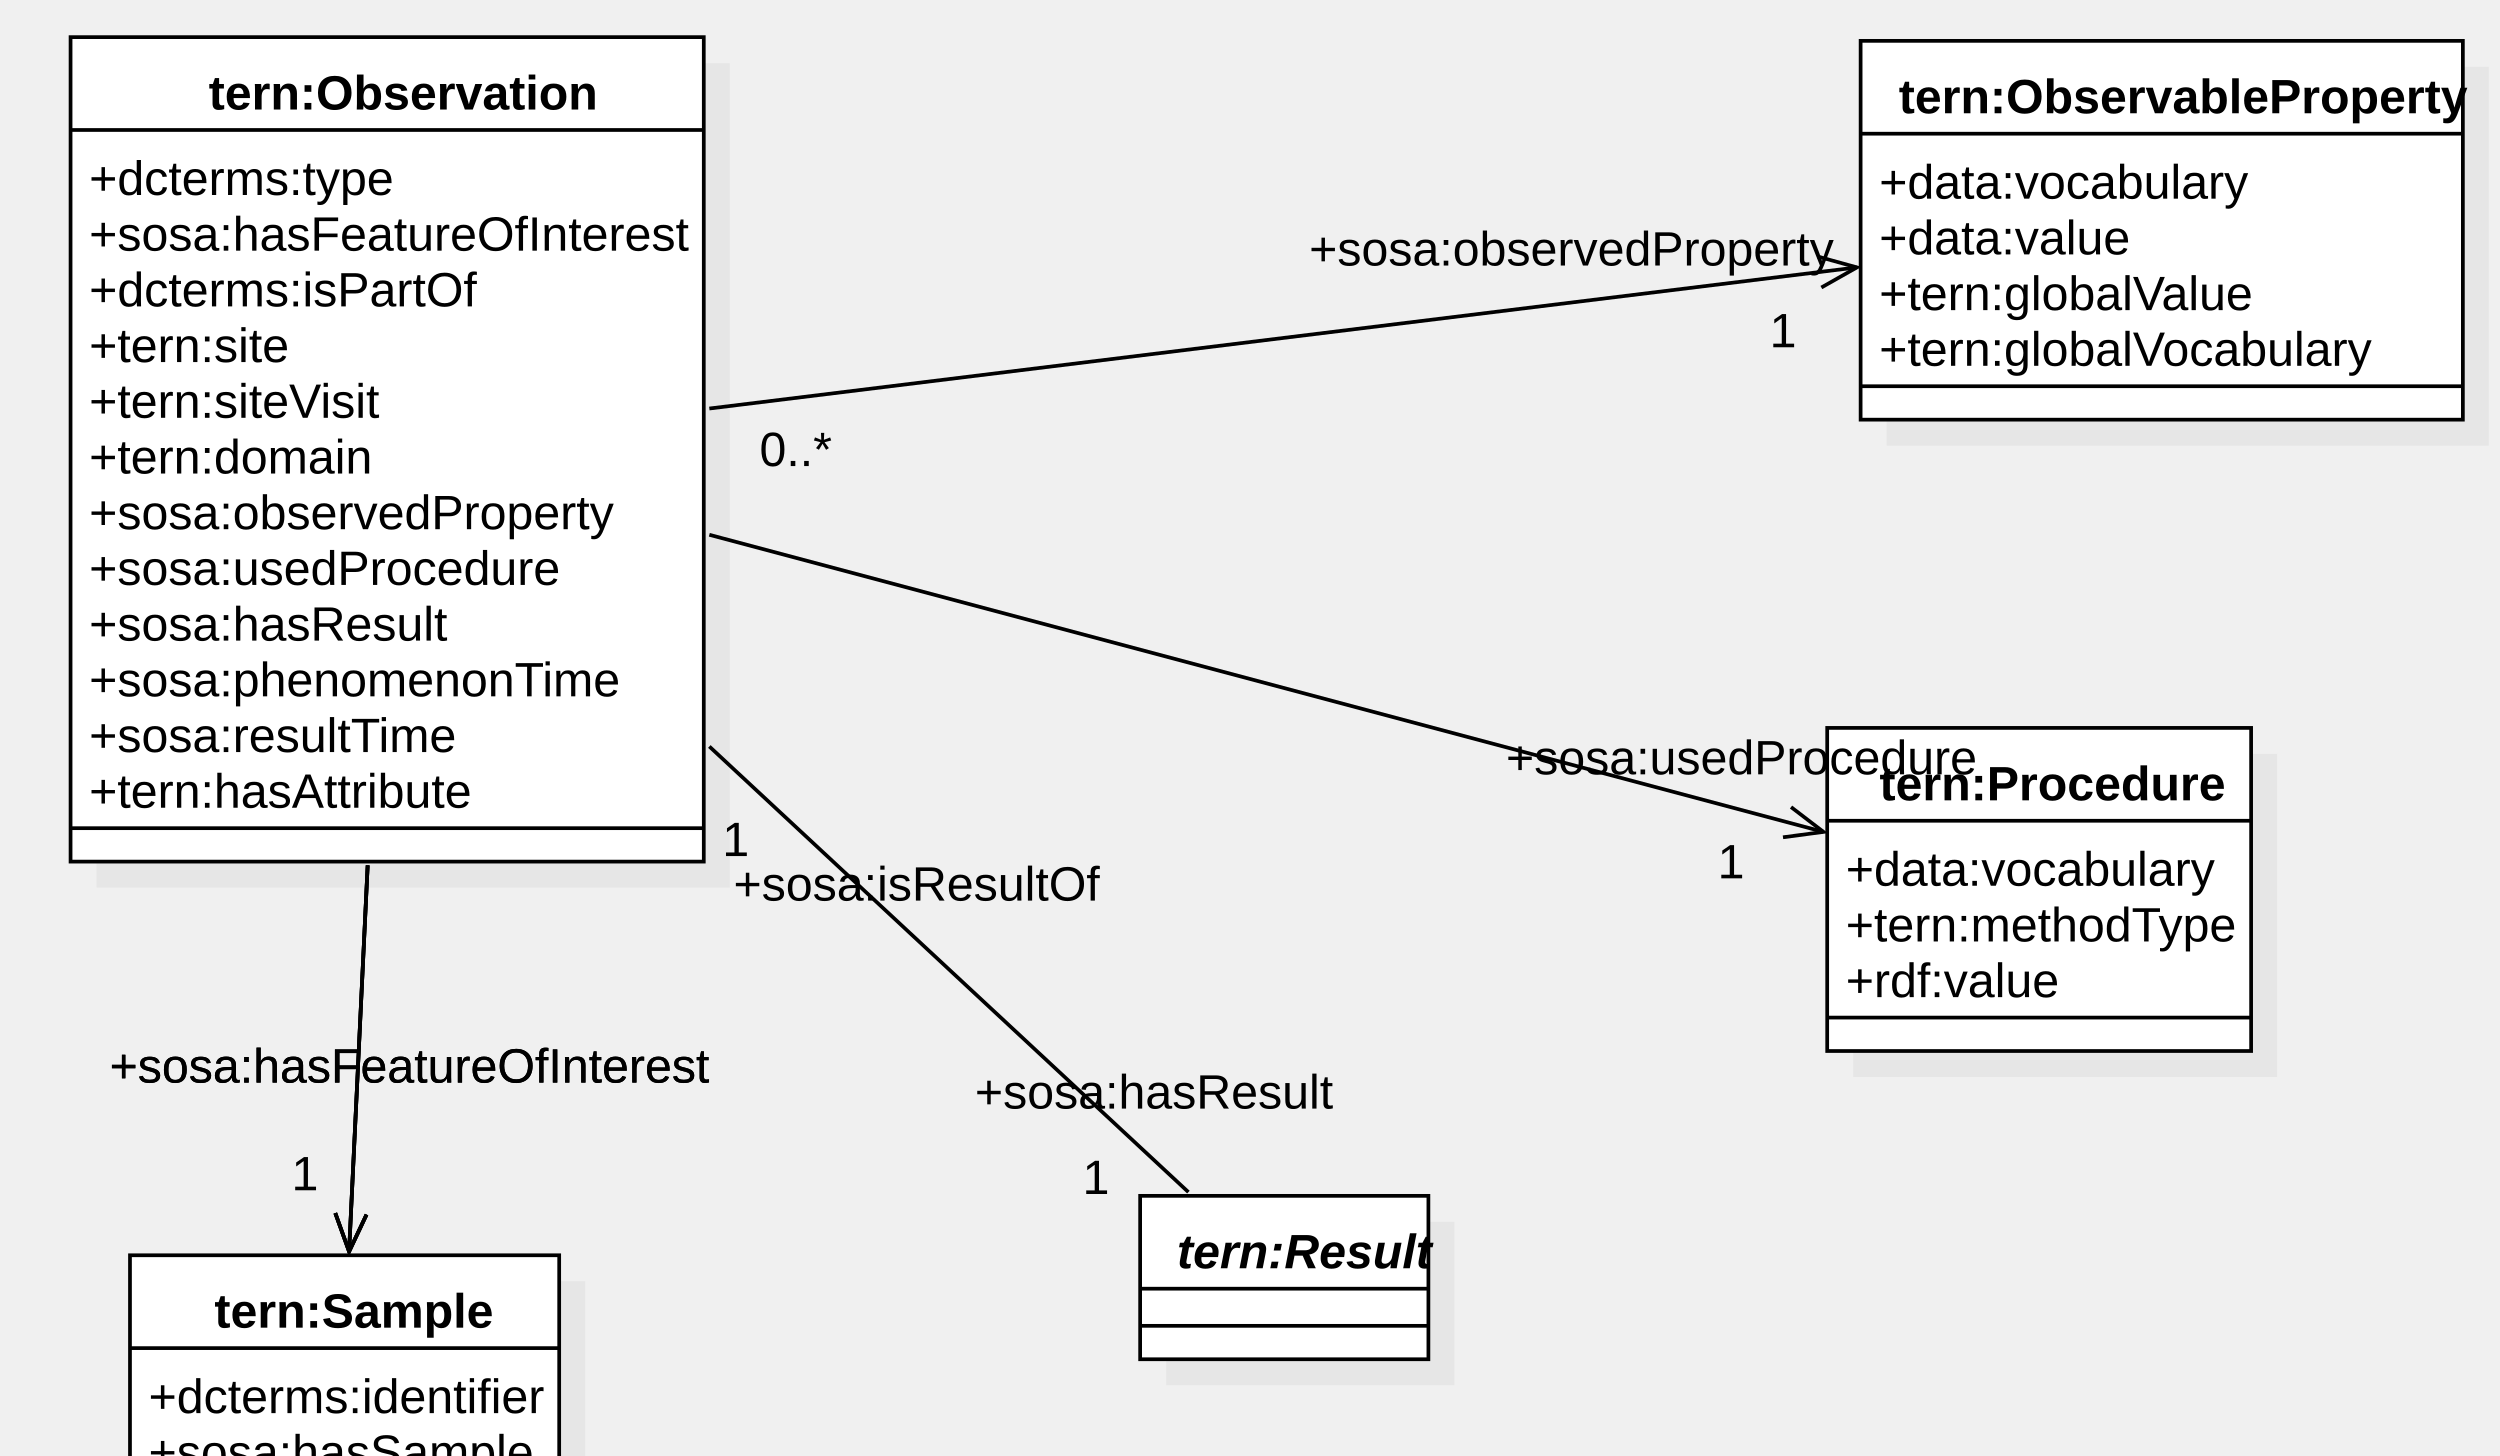
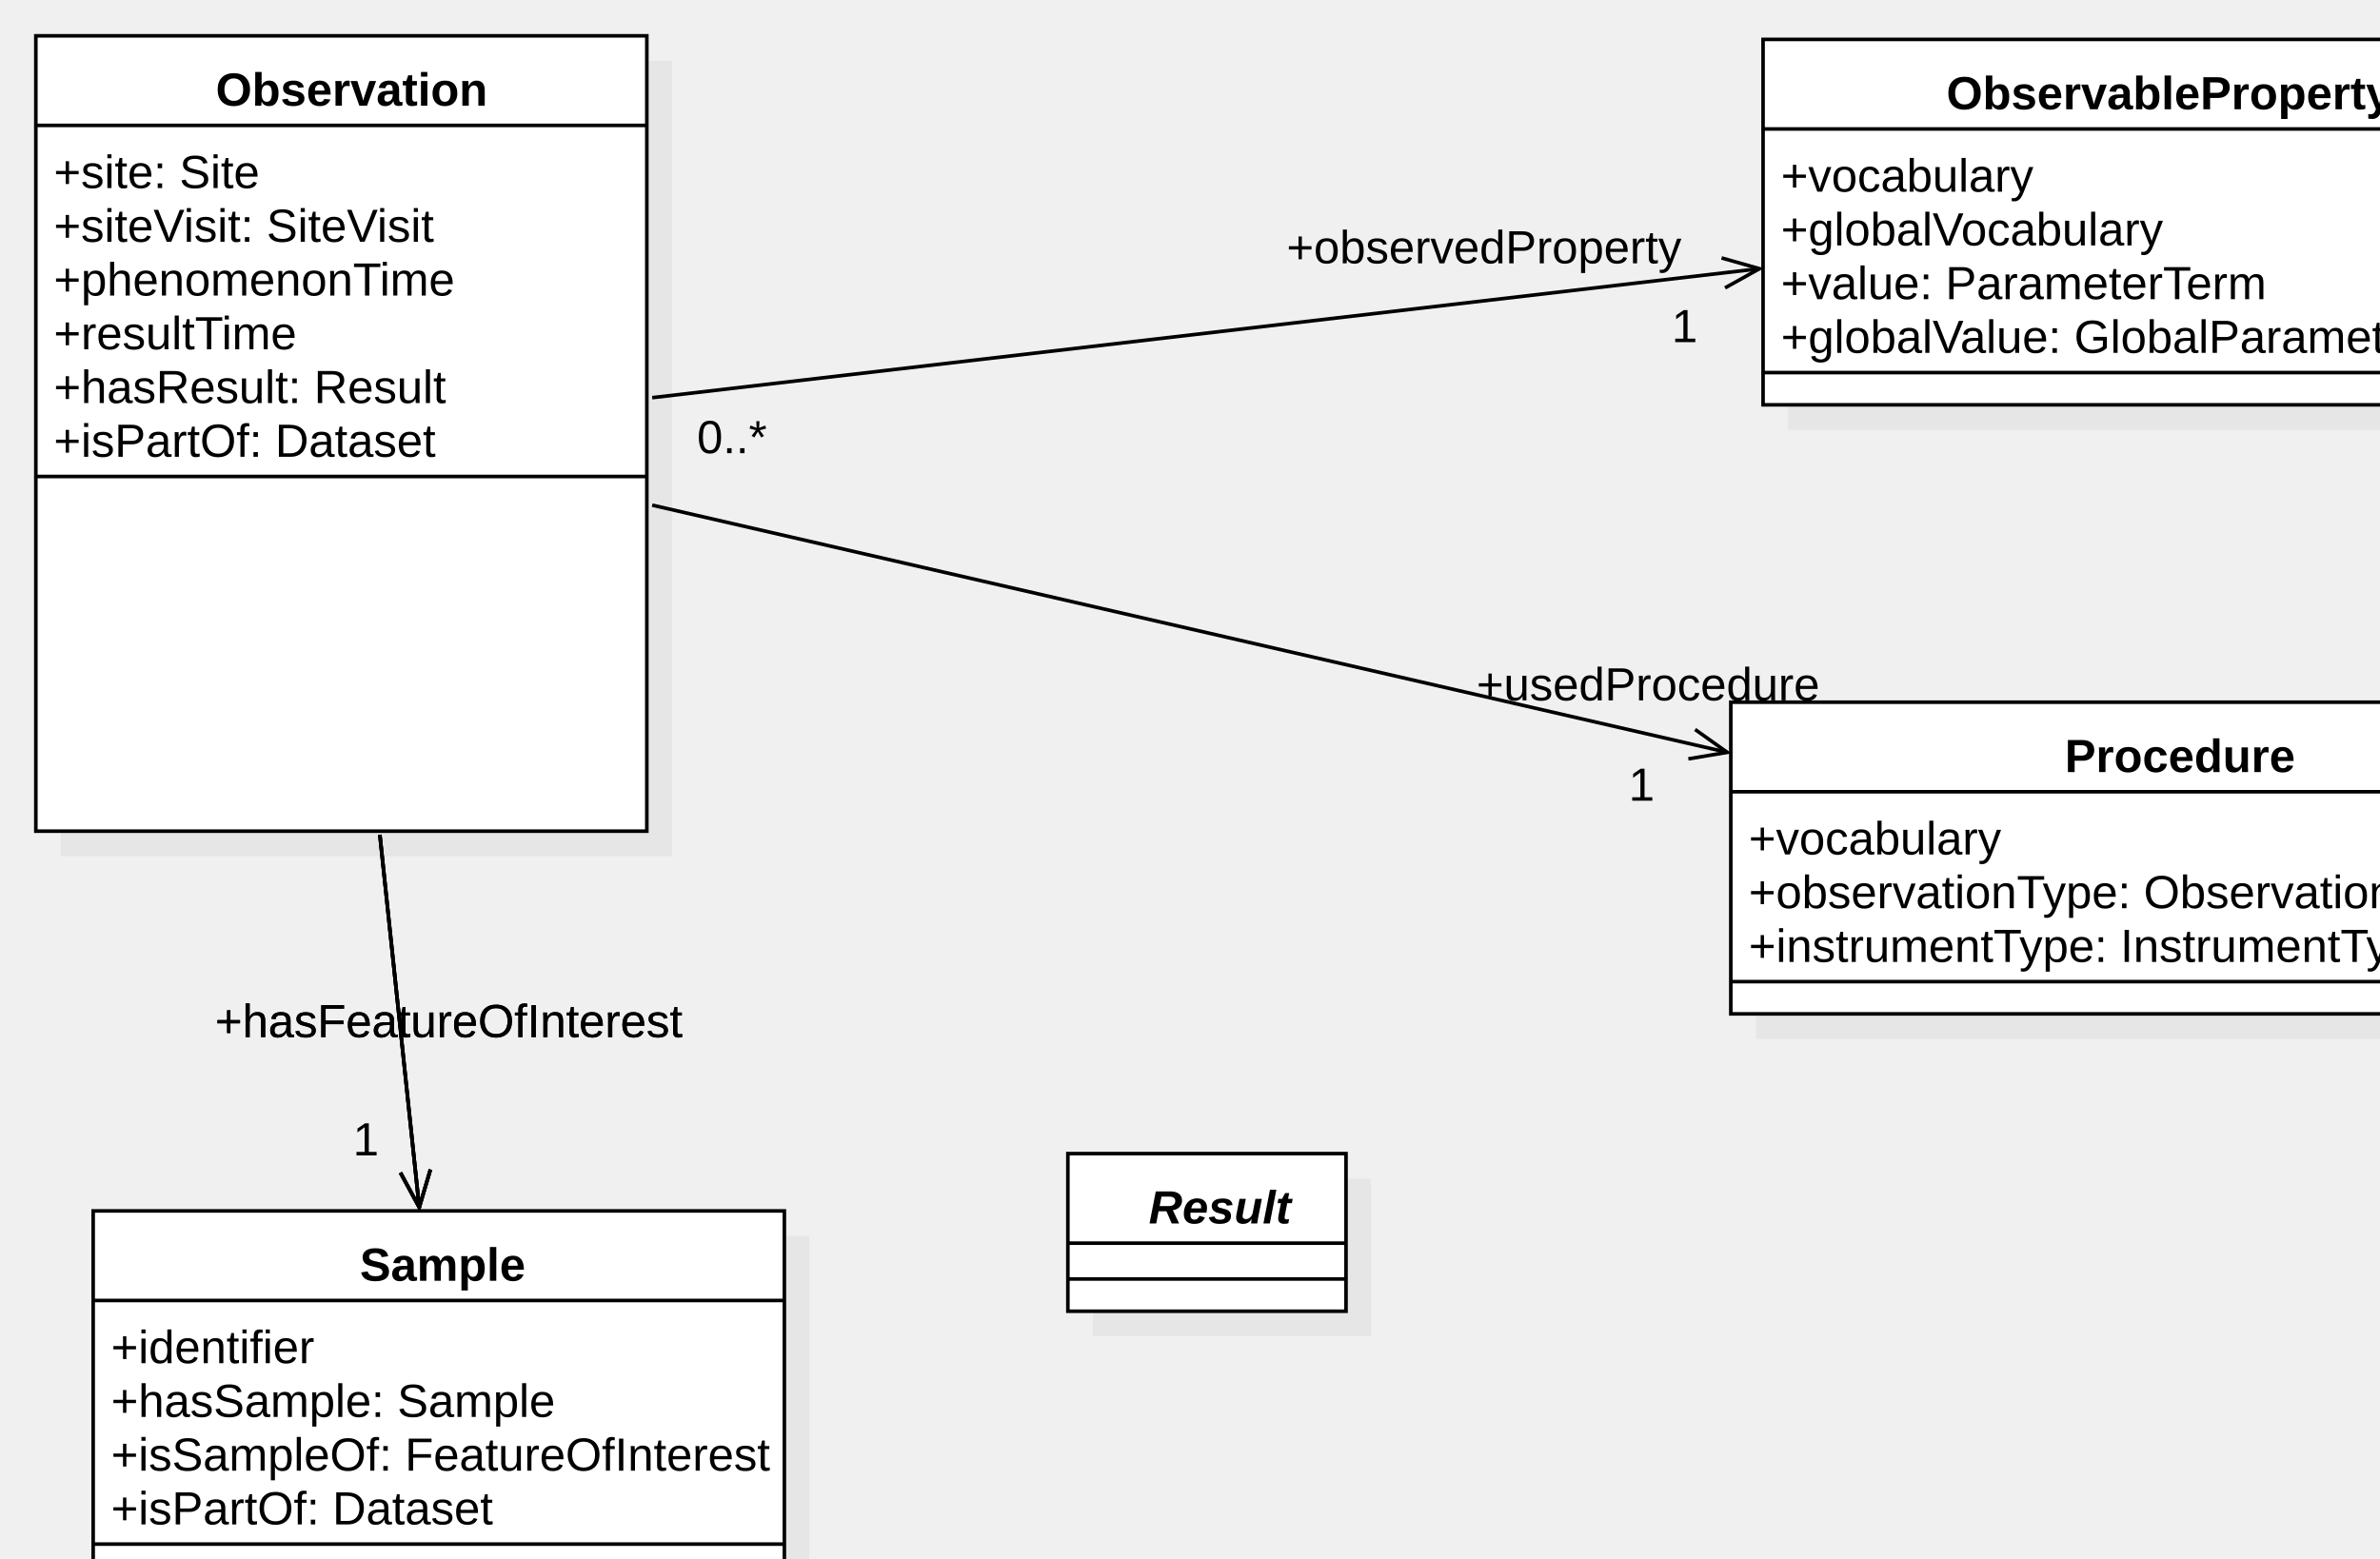
- <svg xmlns="http://www.w3.org/2000/svg" height="392" version="1.1" width="673.163">
+ <svg xmlns="http://www.w3.org/2000/svg" height="435" version="1.1" width="664.163">
  <defs />
  <g>
-     <g transform="translate(-437,-222) scale(1,1)">
+     <g transform="translate(-446,-222) scale(1,1)">
      <rect fill="#C0C0C0" height="222" opacity="0.2" stroke="none" width="170.503" x="463" y="239" />
    </g>
-     <g transform="translate(-437,-222) scale(1,1)">
+     <g transform="translate(-446,-222) scale(1,1)">
      <rect fill="#ffffff" height="222" stroke="none" width="170.503" x="456" y="232" />
    </g>
-     <g transform="translate(-437,-222) scale(1,1)">
+     <g transform="translate(-446,-222) scale(1,1)">
      <path d="M 456 232 L 626.503 232 L 626.503 454 L 456 454 L 456 232 Z Z" fill="none" stroke="#000000" stroke-miterlimit="10" />
    </g>
-     <g transform="translate(-437,-222) scale(1,1)">
+     <g transform="translate(-446,-222) scale(1,1)">
      <path d="M 456 257 L 626.503 257" fill="none" stroke="#000000" stroke-miterlimit="10" />
    </g>
-     <g transform="translate(-437,-222) scale(1,1)">
-       <path d="M 456 445 L 626.503 445" fill="none" stroke="#000000" stroke-miterlimit="10" />
-     </g>
-     <g transform="translate(-437,-222) scale(1,1)">
-       <g>
-         <path fill="none" stroke="none" />
-         <text fill="#000000" font-family="Arial" font-size="13px" font-style="normal" font-weight="bold" stroke="none" text-decoration="none" x="493.2" y="251.5">tern:Observation</text>
-       </g>
-     </g>
-     <g transform="translate(-437,-222) scale(1,1)">
-       <g>
-         <path fill="none" stroke="none" />
-         <text fill="#000000" font-family="Arial" font-size="13px" font-style="normal" font-weight="normal" stroke="none" text-decoration="none" x="461" y="274.5">+dcterms:type</text>
-       </g>
-     </g>
-     <g transform="translate(-437,-222) scale(1,1)">
-       <g>
-         <path fill="none" stroke="none" />
-         <text fill="#000000" font-family="Arial" font-size="13px" font-style="normal" font-weight="normal" stroke="none" text-decoration="none" x="461" y="289.5">+sosa:hasFeatureOfInterest</text>
-       </g>
-     </g>
-     <g transform="translate(-437,-222) scale(1,1)">
-       <g>
-         <path fill="none" stroke="none" />
-         <text fill="#000000" font-family="Arial" font-size="13px" font-style="normal" font-weight="normal" stroke="none" text-decoration="none" x="461" y="304.5">+dcterms:isPartOf</text>
-       </g>
-     </g>
-     <g transform="translate(-437,-222) scale(1,1)">
-       <g>
-         <path fill="none" stroke="none" />
-         <text fill="#000000" font-family="Arial" font-size="13px" font-style="normal" font-weight="normal" stroke="none" text-decoration="none" x="461" y="319.5">+tern:site</text>
-       </g>
-     </g>
-     <g transform="translate(-437,-222) scale(1,1)">
-       <g>
-         <path fill="none" stroke="none" />
-         <text fill="#000000" font-family="Arial" font-size="13px" font-style="normal" font-weight="normal" stroke="none" text-decoration="none" x="461" y="334.5">+tern:siteVisit</text>
-       </g>
-     </g>
-     <g transform="translate(-437,-222) scale(1,1)">
-       <g>
-         <path fill="none" stroke="none" />
-         <text fill="#000000" font-family="Arial" font-size="13px" font-style="normal" font-weight="normal" stroke="none" text-decoration="none" x="461" y="349.5">+tern:domain</text>
-       </g>
-     </g>
-     <g transform="translate(-437,-222) scale(1,1)">
-       <g>
-         <path fill="none" stroke="none" />
-         <text fill="#000000" font-family="Arial" font-size="13px" font-style="normal" font-weight="normal" stroke="none" text-decoration="none" x="461" y="364.5">+sosa:observedProperty</text>
-       </g>
-     </g>
-     <g transform="translate(-437,-222) scale(1,1)">
-       <g>
-         <path fill="none" stroke="none" />
-         <text fill="#000000" font-family="Arial" font-size="13px" font-style="normal" font-weight="normal" stroke="none" text-decoration="none" x="461" y="379.5">+sosa:usedProcedure</text>
-       </g>
-     </g>
-     <g transform="translate(-437,-222) scale(1,1)">
-       <g>
-         <path fill="none" stroke="none" />
-         <text fill="#000000" font-family="Arial" font-size="13px" font-style="normal" font-weight="normal" stroke="none" text-decoration="none" x="461" y="394.5">+sosa:hasResult</text>
-       </g>
-     </g>
-     <g transform="translate(-437,-222) scale(1,1)">
-       <g>
-         <path fill="none" stroke="none" />
-         <text fill="#000000" font-family="Arial" font-size="13px" font-style="normal" font-weight="normal" stroke="none" text-decoration="none" x="461" y="409.5">+sosa:phenomenonTime</text>
-       </g>
-     </g>
-     <g transform="translate(-437,-222) scale(1,1)">
-       <g>
-         <path fill="none" stroke="none" />
-         <text fill="#000000" font-family="Arial" font-size="13px" font-style="normal" font-weight="normal" stroke="none" text-decoration="none" x="461" y="424.5">+sosa:resultTime</text>
-       </g>
-     </g>
-     <g transform="translate(-437,-222) scale(1,1)">
-       <g>
-         <path fill="none" stroke="none" />
-         <text fill="#000000" font-family="Arial" font-size="13px" font-style="normal" font-weight="normal" stroke="none" text-decoration="none" x="461" y="439.5">+tern:hasAttribute</text>
-       </g>
-     </g>
-     <g transform="translate(-437,-222) scale(1,1)">
-       <rect fill="#C0C0C0" height="102" opacity="0.2" stroke="none" width="162.163" x="945" y="240" />
-     </g>
-     <g transform="translate(-437,-222) scale(1,1)">
-       <rect fill="#ffffff" height="102" stroke="none" width="162.163" x="938" y="233" />
-     </g>
-     <g transform="translate(-437,-222) scale(1,1)">
-       <path d="M 938 233 L 1100.163 233 L 1100.163 335 L 938 335 L 938 233 Z Z" fill="none" stroke="#000000" stroke-miterlimit="10" />
-     </g>
-     <g transform="translate(-437,-222) scale(1,1)">
-       <path d="M 938 258 L 1100.163 258" fill="none" stroke="#000000" stroke-miterlimit="10" />
-     </g>
-     <g transform="translate(-437,-222) scale(1,1)">
-       <path d="M 938 326 L 1100.163 326" fill="none" stroke="#000000" stroke-miterlimit="10" />
-     </g>
-     <g transform="translate(-437,-222) scale(1,1)">
-       <g>
-         <path fill="none" stroke="none" />
-         <text fill="#000000" font-family="Arial" font-size="13px" font-style="normal" font-weight="bold" stroke="none" text-decoration="none" x="948.27" y="252.5">tern:ObservableProperty</text>
-       </g>
-     </g>
-     <g transform="translate(-437,-222) scale(1,1)">
-       <g>
-         <path fill="none" stroke="none" />
-         <text fill="#000000" font-family="Arial" font-size="13px" font-style="normal" font-weight="normal" stroke="none" text-decoration="none" x="943" y="275.5">+data:vocabulary</text>
-       </g>
-     </g>
-     <g transform="translate(-437,-222) scale(1,1)">
-       <g>
-         <path fill="none" stroke="none" />
-         <text fill="#000000" font-family="Arial" font-size="13px" font-style="normal" font-weight="normal" stroke="none" text-decoration="none" x="943" y="290.5">+data:value</text>
-       </g>
-     </g>
-     <g transform="translate(-437,-222) scale(1,1)">
-       <g>
-         <path fill="none" stroke="none" />
-         <text fill="#000000" font-family="Arial" font-size="13px" font-style="normal" font-weight="normal" stroke="none" text-decoration="none" x="943" y="305.5">+tern:globalValue</text>
-       </g>
-     </g>
-     <g transform="translate(-437,-222) scale(1,1)">
-       <g>
-         <path fill="none" stroke="none" />
-         <text fill="#000000" font-family="Arial" font-size="13px" font-style="normal" font-weight="normal" stroke="none" text-decoration="none" x="943" y="320.5">+tern:globalVocabulary</text>
-       </g>
-     </g>
-     <g transform="translate(-437,-222) scale(1,1)">
-       <path d="M 628 332 L 937 294" fill="none" stroke="#000000" stroke-miterlimit="10" />
-     </g>
-     <g transform="translate(-437,-222) scale(1,1)">
-       <path d="M 927.427 299.418 L 937 294 L 926.4 291.062" fill="none" stroke="#000000" stroke-miterlimit="10" />
-     </g>
-     <g transform="translate(-437,-222) scale(1,1)">
-       <g>
-         <path fill="none" stroke="none" />
-         <text fill="#000000" font-family="Arial" font-size="13px" font-style="normal" font-weight="normal" stroke="none" text-decoration="none" x="641.5" y="347.5">0..*</text>
-       </g>
-     </g>
-     <g transform="translate(-437,-222) scale(1,1)">
-       <g>
-         <path fill="none" stroke="none" />
-         <text fill="#000000" font-family="Arial" font-size="13px" font-style="normal" font-weight="normal" stroke="none" text-decoration="none" x="789.5" y="293.5">+sosa:observedProperty</text>
-       </g>
-     </g>
-     <g transform="translate(-437,-222) scale(1,1)">
-       <g>
-         <path fill="none" stroke="none" />
-         <text fill="#000000" font-family="Arial" font-size="13px" font-style="normal" font-weight="normal" stroke="none" text-decoration="none" x="913.5" y="315.5">1</text>
-       </g>
-     </g>
-     <g transform="translate(-437,-222) scale(1,1)">
-       <rect fill="#C0C0C0" height="87" opacity="0.2" stroke="none" width="114.149" x="936" y="425" />
-     </g>
-     <g transform="translate(-437,-222) scale(1,1)">
-       <rect fill="#ffffff" height="87" stroke="none" width="114.149" x="929" y="418" />
-     </g>
-     <g transform="translate(-437,-222) scale(1,1)">
-       <path d="M 929 418 L 1043.149 418 L 1043.149 505 L 929 505 L 929 418 Z Z" fill="none" stroke="#000000" stroke-miterlimit="10" />
-     </g>
-     <g transform="translate(-437,-222) scale(1,1)">
-       <path d="M 929 443 L 1043.149 443" fill="none" stroke="#000000" stroke-miterlimit="10" />
-     </g>
-     <g transform="translate(-437,-222) scale(1,1)">
-       <path d="M 929 496 L 1043.149 496" fill="none" stroke="#000000" stroke-miterlimit="10" />
-     </g>
-     <g transform="translate(-437,-222) scale(1,1)">
-       <g>
-         <path fill="none" stroke="none" />
-         <text fill="#000000" font-family="Arial" font-size="13px" font-style="normal" font-weight="bold" stroke="none" text-decoration="none" x="943.079" y="437.5">tern:Procedure</text>
-       </g>
-     </g>
-     <g transform="translate(-437,-222) scale(1,1)">
-       <g>
-         <path fill="none" stroke="none" />
-         <text fill="#000000" font-family="Arial" font-size="13px" font-style="normal" font-weight="normal" stroke="none" text-decoration="none" x="934" y="460.5">+data:vocabulary</text>
-       </g>
-     </g>
-     <g transform="translate(-437,-222) scale(1,1)">
-       <g>
-         <path fill="none" stroke="none" />
-         <text fill="#000000" font-family="Arial" font-size="13px" font-style="normal" font-weight="normal" stroke="none" text-decoration="none" x="934" y="475.5">+tern:methodType</text>
-       </g>
-     </g>
-     <g transform="translate(-437,-222) scale(1,1)">
-       <g>
-         <path fill="none" stroke="none" />
-         <text fill="#000000" font-family="Arial" font-size="13px" font-style="normal" font-weight="normal" stroke="none" text-decoration="none" x="934" y="490.5">+rdf:value</text>
-       </g>
-     </g>
-     <g transform="translate(-437,-222) scale(1,1)">
-       <path d="M 628 366 L 928 446" fill="none" stroke="#000000" stroke-miterlimit="10" />
-     </g>
-     <g transform="translate(-437,-222) scale(1,1)">
-       <path d="M 917.096 447.449 L 928 446 L 919.265 439.314" fill="none" stroke="#000000" stroke-miterlimit="10" />
-     </g>
-     <g transform="translate(-437,-222) scale(1,1)">
-       <g>
-         <path fill="none" stroke="none" />
-         <text fill="#000000" font-family="Arial" font-size="13px" font-style="normal" font-weight="normal" stroke="none" text-decoration="none" x="842.5" y="430.5">+sosa:usedProcedure</text>
-       </g>
-     </g>
-     <g transform="translate(-437,-222) scale(1,1)">
-       <g>
-         <path fill="none" stroke="none" />
-         <text fill="#000000" font-family="Arial" font-size="13px" font-style="normal" font-weight="normal" stroke="none" text-decoration="none" x="899.5" y="458.5">1</text>
-       </g>
-     </g>
-     <g transform="translate(-437,-222) scale(1,1)">
+     <g transform="translate(-446,-222) scale(1,1)">
+       <path d="M 456 355 L 626.503 355" fill="none" stroke="#000000" stroke-miterlimit="10" />
+     </g>
+     <g transform="translate(-446,-222) scale(1,1)">
+       <g>
+         <path fill="none" stroke="none" />
+         <text fill="#000000" font-family="Arial" font-size="13px" font-style="normal" font-weight="bold" stroke="none" text-decoration="none" x="506.206" y="251.5">Observation</text>
+       </g>
+     </g>
+     <g transform="translate(-446,-222) scale(1,1)">
+       <g>
+         <path fill="none" stroke="none" />
+         <text fill="#000000" font-family="Arial" font-size="13px" font-style="normal" font-weight="normal" stroke="none" text-decoration="none" x="461" y="274.5">+site: Site</text>
+       </g>
+     </g>
+     <g transform="translate(-446,-222) scale(1,1)">
+       <g>
+         <path fill="none" stroke="none" />
+         <text fill="#000000" font-family="Arial" font-size="13px" font-style="normal" font-weight="normal" stroke="none" text-decoration="none" x="461" y="289.5">+siteVisit: SiteVisit</text>
+       </g>
+     </g>
+     <g transform="translate(-446,-222) scale(1,1)">
+       <g>
+         <path fill="none" stroke="none" />
+         <text fill="#000000" font-family="Arial" font-size="13px" font-style="normal" font-weight="normal" stroke="none" text-decoration="none" x="461" y="304.5">+phenomenonTime</text>
+       </g>
+     </g>
+     <g transform="translate(-446,-222) scale(1,1)">
+       <g>
+         <path fill="none" stroke="none" />
+         <text fill="#000000" font-family="Arial" font-size="13px" font-style="normal" font-weight="normal" stroke="none" text-decoration="none" x="461" y="319.5">+resultTime</text>
+       </g>
+     </g>
+     <g transform="translate(-446,-222) scale(1,1)">
+       <g>
+         <path fill="none" stroke="none" />
+         <text fill="#000000" font-family="Arial" font-size="13px" font-style="normal" font-weight="normal" stroke="none" text-decoration="none" x="461" y="334.5">+hasResult: Result</text>
+       </g>
+     </g>
+     <g transform="translate(-446,-222) scale(1,1)">
+       <g>
+         <path fill="none" stroke="none" />
+         <text fill="#000000" font-family="Arial" font-size="13px" font-style="normal" font-weight="normal" stroke="none" text-decoration="none" x="461" y="349.5">+isPartOf: Dataset</text>
+       </g>
+     </g>
+     <g transform="translate(-446,-222) scale(1,1)">
+       <rect fill="#C0C0C0" height="102" opacity="0.2" stroke="none" width="217.952" x="945" y="240" />
+     </g>
+     <g transform="translate(-446,-222) scale(1,1)">
+       <rect fill="#ffffff" height="102" stroke="none" width="217.952" x="938" y="233" />
+     </g>
+     <g transform="translate(-446,-222) scale(1,1)">
+       <path d="M 938 233 L 1155.952 233 L 1155.952 335 L 938 335 L 938 233 Z Z" fill="none" stroke="#000000" stroke-miterlimit="10" />
+     </g>
+     <g transform="translate(-446,-222) scale(1,1)">
+       <path d="M 938 258 L 1155.952 258" fill="none" stroke="#000000" stroke-miterlimit="10" />
+     </g>
+     <g transform="translate(-446,-222) scale(1,1)">
+       <path d="M 938 326 L 1155.952 326" fill="none" stroke="#000000" stroke-miterlimit="10" />
+     </g>
+     <g transform="translate(-446,-222) scale(1,1)">
+       <g>
+         <path fill="none" stroke="none" />
+         <text fill="#000000" font-family="Arial" font-size="13px" font-style="normal" font-weight="bold" stroke="none" text-decoration="none" x="989.171" y="252.5">ObservableProperty</text>
+       </g>
+     </g>
+     <g transform="translate(-446,-222) scale(1,1)">
+       <g>
+         <path fill="none" stroke="none" />
+         <text fill="#000000" font-family="Arial" font-size="13px" font-style="normal" font-weight="normal" stroke="none" text-decoration="none" x="943" y="275.5">+vocabulary</text>
+       </g>
+     </g>
+     <g transform="translate(-446,-222) scale(1,1)">
+       <g>
+         <path fill="none" stroke="none" />
+         <text fill="#000000" font-family="Arial" font-size="13px" font-style="normal" font-weight="normal" stroke="none" text-decoration="none" x="943" y="290.5">+globalVocabulary</text>
+       </g>
+     </g>
+     <g transform="translate(-446,-222) scale(1,1)">
+       <g>
+         <path fill="none" stroke="none" />
+         <text fill="#000000" font-family="Arial" font-size="13px" font-style="normal" font-weight="normal" stroke="none" text-decoration="none" x="943" y="305.5">+value: ParameterTerm</text>
+       </g>
+     </g>
+     <g transform="translate(-446,-222) scale(1,1)">
+       <g>
+         <path fill="none" stroke="none" />
+         <text fill="#000000" font-family="Arial" font-size="13px" font-style="normal" font-weight="normal" stroke="none" text-decoration="none" x="943" y="320.5">+globalValue: GlobalParameterTerm</text>
+       </g>
+     </g>
+     <g transform="translate(-446,-222) scale(1,1)">
+       <path d="M 628 333 L 937 297" fill="none" stroke="#000000" stroke-miterlimit="10" />
+     </g>
+     <g transform="translate(-446,-222) scale(1,1)">
+       <path d="M 927.393 302.357 L 937 297 L 926.418 293.995" fill="none" stroke="#000000" stroke-miterlimit="10" />
+     </g>
+     <g transform="translate(-446,-222) scale(1,1)">
+       <g>
+         <path fill="none" stroke="none" />
+         <text fill="#000000" font-family="Arial" font-size="13px" font-style="normal" font-weight="normal" stroke="none" text-decoration="none" x="640.5" y="348.5">0..*</text>
+       </g>
+     </g>
+     <g transform="translate(-446,-222) scale(1,1)">
+       <g>
+         <path fill="none" stroke="none" />
+         <text fill="#000000" font-family="Arial" font-size="13px" font-style="normal" font-weight="normal" stroke="none" text-decoration="none" x="805.036" y="295.5">+observedProperty</text>
+       </g>
+     </g>
+     <g transform="translate(-446,-222) scale(1,1)">
+       <g>
+         <path fill="none" stroke="none" />
+         <text fill="#000000" font-family="Arial" font-size="13px" font-style="normal" font-weight="normal" stroke="none" text-decoration="none" x="912.5" y="317.5">1</text>
+       </g>
+     </g>
+     <g transform="translate(-446,-222) scale(1,1)">
+       <rect fill="#C0C0C0" height="87" opacity="0.2" stroke="none" width="246.371" x="936" y="425" />
+     </g>
+     <g transform="translate(-446,-222) scale(1,1)">
+       <rect fill="#ffffff" height="87" stroke="none" width="246.371" x="929" y="418" />
+     </g>
+     <g transform="translate(-446,-222) scale(1,1)">
+       <path d="M 929 418 L 1175.371 418 L 1175.371 505 L 929 505 L 929 418 Z Z" fill="none" stroke="#000000" stroke-miterlimit="10" />
+     </g>
+     <g transform="translate(-446,-222) scale(1,1)">
+       <path d="M 929 443 L 1175.371 443" fill="none" stroke="#000000" stroke-miterlimit="10" />
+     </g>
+     <g transform="translate(-446,-222) scale(1,1)">
+       <path d="M 929 496 L 1175.371 496" fill="none" stroke="#000000" stroke-miterlimit="10" />
+     </g>
+     <g transform="translate(-446,-222) scale(1,1)">
+       <g>
+         <path fill="none" stroke="none" />
+         <text fill="#000000" font-family="Arial" font-size="13px" font-style="normal" font-weight="bold" stroke="none" text-decoration="none" x="1022.196" y="437.5">Procedure</text>
+       </g>
+     </g>
+     <g transform="translate(-446,-222) scale(1,1)">
+       <g>
+         <path fill="none" stroke="none" />
+         <text fill="#000000" font-family="Arial" font-size="13px" font-style="normal" font-weight="normal" stroke="none" text-decoration="none" x="934" y="460.5">+vocabulary</text>
+       </g>
+     </g>
+     <g transform="translate(-446,-222) scale(1,1)">
+       <g>
+         <path fill="none" stroke="none" />
+         <text fill="#000000" font-family="Arial" font-size="13px" font-style="normal" font-weight="normal" stroke="none" text-decoration="none" x="934" y="475.5">+observationType: ObservationTypeTerm</text>
+       </g>
+     </g>
+     <g transform="translate(-446,-222) scale(1,1)">
+       <g>
+         <path fill="none" stroke="none" />
+         <text fill="#000000" font-family="Arial" font-size="13px" font-style="normal" font-weight="normal" stroke="none" text-decoration="none" x="934" y="490.5">+instrumentType: InstrumentTypeTerm</text>
+       </g>
+     </g>
+     <g transform="translate(-446,-222) scale(1,1)">
+       <path d="M 628 363 L 928 432" fill="none" stroke="#000000" stroke-miterlimit="10" />
+     </g>
+     <g transform="translate(-446,-222) scale(1,1)">
+       <path d="M 917.152 433.824 L 928 432 L 919.039 425.62" fill="none" stroke="#000000" stroke-miterlimit="10" />
+     </g>
+     <g transform="translate(-446,-222) scale(1,1)">
+       <g>
+         <path fill="none" stroke="none" />
+         <text fill="#000000" font-family="Arial" font-size="13px" font-style="normal" font-weight="normal" stroke="none" text-decoration="none" x="858.036" y="417.5">+usedProcedure</text>
+       </g>
+     </g>
+     <g transform="translate(-446,-222) scale(1,1)">
+       <g>
+         <path fill="none" stroke="none" />
+         <text fill="#000000" font-family="Arial" font-size="13px" font-style="normal" font-weight="normal" stroke="none" text-decoration="none" x="900.5" y="445.5">1</text>
+       </g>
+     </g>
+     <g transform="translate(-446,-222) scale(1,1)">
      <rect fill="#C0C0C0" height="44" opacity="0.2" stroke="none" width="77.618" x="751" y="551" />
    </g>
-     <g transform="translate(-437,-222) scale(1,1)">
+     <g transform="translate(-446,-222) scale(1,1)">
      <rect fill="#ffffff" height="44" stroke="none" width="77.618" x="744" y="544" />
    </g>
-     <g transform="translate(-437,-222) scale(1,1)">
+     <g transform="translate(-446,-222) scale(1,1)">
      <path d="M 744 544 L 821.618 544 L 821.618 588 L 744 588 L 744 544 Z Z" fill="none" stroke="#000000" stroke-miterlimit="10" />
    </g>
-     <g transform="translate(-437,-222) scale(1,1)">
+     <g transform="translate(-446,-222) scale(1,1)">
      <path d="M 744 569 L 821.618 569" fill="none" stroke="#000000" stroke-miterlimit="10" />
    </g>
-     <g transform="translate(-437,-222) scale(1,1)">
+     <g transform="translate(-446,-222) scale(1,1)">
      <path d="M 744 579 L 821.618 579" fill="none" stroke="#000000" stroke-miterlimit="10" />
    </g>
-     <g transform="translate(-437,-222) scale(1,1)">
-       <g>
-         <path fill="none" stroke="none" />
-         <text fill="#000000" font-family="Arial" font-size="13px" font-style="italic" font-weight="bold" stroke="none" text-decoration="none" x="753.927" y="563.5">tern:Result</text>
-       </g>
-     </g>
-     <g transform="translate(-437,-222) scale(1,1)">
-       <path d="M 628 423 L 757 543" fill="none" stroke="#000000" stroke-miterlimit="10" />
-     </g>
-     <g transform="translate(-437,-222) scale(1,1)">
-       <g>
-         <path fill="none" stroke="none" />
-         <text fill="#000000" font-family="Arial" font-size="13px" font-style="normal" font-weight="normal" stroke="none" text-decoration="none" x="634.5" y="464.5">+sosa:isResultOf</text>
-       </g>
-     </g>
-     <g transform="translate(-437,-222) scale(1,1)">
-       <g>
-         <path fill="none" stroke="none" />
-         <text fill="#000000" font-family="Arial" font-size="13px" font-style="normal" font-weight="normal" stroke="none" text-decoration="none" x="631.5" y="452.5">1</text>
-       </g>
-     </g>
-     <g transform="translate(-437,-222) scale(1,1)">
-       <g>
-         <path fill="none" stroke="none" />
-         <text fill="#000000" font-family="Arial" font-size="13px" font-style="normal" font-weight="normal" stroke="none" text-decoration="none" x="699.5" y="520.5">+sosa:hasResult</text>
-       </g>
-     </g>
-     <g transform="translate(-437,-222) scale(1,1)">
-       <g>
-         <path fill="none" stroke="none" />
-         <text fill="#000000" font-family="Arial" font-size="13px" font-style="normal" font-weight="normal" stroke="none" text-decoration="none" x="728.5" y="543.5">1</text>
-       </g>
-     </g>
-     <g transform="translate(-437,-222) scale(1,1)">
-       <rect fill="#C0C0C0" height="87" opacity="0.2" stroke="none" width="115.571" x="479" y="567" />
-     </g>
-     <g transform="translate(-437,-222) scale(1,1)">
-       <rect fill="#ffffff" height="87" stroke="none" width="115.571" x="472" y="560" />
-     </g>
-     <g transform="translate(-437,-222) scale(1,1)">
-       <path d="M 472 560 L 587.571 560 L 587.571 647 L 472 647 L 472 560 Z Z" fill="none" stroke="#000000" stroke-miterlimit="10" />
-     </g>
-     <g transform="translate(-437,-222) scale(1,1)">
-       <path d="M 472 585 L 587.571 585" fill="none" stroke="#000000" stroke-miterlimit="10" />
-     </g>
-     <g transform="translate(-437,-222) scale(1,1)">
-       <path d="M 472 638 L 587.571 638" fill="none" stroke="#000000" stroke-miterlimit="10" />
-     </g>
-     <g transform="translate(-437,-222) scale(1,1)">
-       <g>
-         <path fill="none" stroke="none" />
-         <text fill="#000000" font-family="Arial" font-size="13px" font-style="normal" font-weight="bold" stroke="none" text-decoration="none" x="494.74" y="579.5">tern:Sample</text>
-       </g>
-     </g>
-     <g transform="translate(-437,-222) scale(1,1)">
-       <g>
-         <path fill="none" stroke="none" />
-         <text fill="#000000" font-family="Arial" font-size="13px" font-style="normal" font-weight="normal" stroke="none" text-decoration="none" x="477" y="602.5">+dcterms:identifier</text>
-       </g>
-     </g>
-     <g transform="translate(-437,-222) scale(1,1)">
-       <g>
-         <path fill="none" stroke="none" />
-         <text fill="#000000" font-family="Arial" font-size="13px" font-style="normal" font-weight="normal" stroke="none" text-decoration="none" x="477" y="617.5">+sosa:hasSample</text>
-       </g>
-     </g>
-     <g transform="translate(-437,-222) scale(1,1)">
-       <g>
-         <path fill="none" stroke="none" />
-         <text fill="#000000" font-family="Arial" font-size="13px" font-style="normal" font-weight="normal" stroke="none" text-decoration="none" x="477" y="632.5">+sosa:isSampleOf</text>
-       </g>
-     </g>
-     <g transform="translate(-437,-222) scale(1,1)">
-       <path d="M 536 455 L 531 559" fill="none" stroke="#000000" stroke-miterlimit="10" />
-     </g>
-     <g transform="translate(-437,-222) scale(1,1)">
-       <path d="M 527.283 548.647 L 531 559 L 535.693 549.051" fill="none" stroke="#000000" stroke-miterlimit="10" />
-     </g>
-     <g transform="translate(-437,-222) scale(1,1)">
-       <g>
-         <path fill="none" stroke="none" />
-         <text fill="#000000" font-family="Arial" font-size="13px" font-style="normal" font-weight="normal" stroke="none" text-decoration="none" x="466.5" y="513.5">+sosa:hasFeatureOfInterest</text>
-       </g>
-     </g>
-     <g transform="translate(-437,-222) scale(1,1)">
-       <path d="M 536 455 L 531 559" fill="none" stroke="#000000" stroke-miterlimit="10" />
-     </g>
-     <g transform="translate(-437,-222) scale(1,1)">
-       <path d="M 527.283 548.647 L 531 559 L 535.693 549.051" fill="none" stroke="#000000" stroke-miterlimit="10" />
-     </g>
-     <g transform="translate(-437,-222) scale(1,1)">
-       <path d="M 536 455 L 531 559" fill="none" stroke="#000000" stroke-miterlimit="10" />
-     </g>
-     <g transform="translate(-437,-222) scale(1,1)">
-       <path d="M 527.283 548.647 L 531 559 L 535.693 549.051" fill="none" stroke="#000000" stroke-miterlimit="10" />
-     </g>
-     <g transform="translate(-437,-222) scale(1,1)">
-       <g>
-         <path fill="none" stroke="none" />
-         <text fill="#000000" font-family="Arial" font-size="13px" font-style="normal" font-weight="normal" stroke="none" text-decoration="none" x="466.5" y="513.5">+sosa:hasFeatureOfInterest</text>
-       </g>
-     </g>
-     <g transform="translate(-437,-222) scale(1,1)">
-       <g>
-         <path fill="none" stroke="none" />
-         <text fill="#000000" font-family="Arial" font-size="13px" font-style="normal" font-weight="normal" stroke="none" text-decoration="none" x="515.5" y="542.5">1</text>
+     <g transform="translate(-446,-222) scale(1,1)">
+       <g>
+         <path fill="none" stroke="none" />
+         <text fill="#000000" font-family="Arial" font-size="13px" font-style="italic" font-weight="bold" stroke="none" text-decoration="none" x="766.562" y="563.5">Result</text>
+       </g>
+     </g>
+     <g transform="translate(-446,-222) scale(1,1)">
+       <rect fill="#C0C0C0" height="102" opacity="0.2" stroke="none" width="192.885" x="479" y="567" />
+     </g>
+     <g transform="translate(-446,-222) scale(1,1)">
+       <rect fill="#ffffff" height="102" stroke="none" width="192.885" x="472" y="560" />
+     </g>
+     <g transform="translate(-446,-222) scale(1,1)">
+       <path d="M 472 560 L 664.885 560 L 664.885 662 L 472 662 L 472 560 Z Z" fill="none" stroke="#000000" stroke-miterlimit="10" />
+     </g>
+     <g transform="translate(-446,-222) scale(1,1)">
+       <path d="M 472 585 L 664.885 585" fill="none" stroke="#000000" stroke-miterlimit="10" />
+     </g>
+     <g transform="translate(-446,-222) scale(1,1)">
+       <path d="M 472 653 L 664.885 653" fill="none" stroke="#000000" stroke-miterlimit="10" />
+     </g>
+     <g transform="translate(-446,-222) scale(1,1)">
+       <g>
+         <path fill="none" stroke="none" />
+         <text fill="#000000" font-family="Arial" font-size="13px" font-style="normal" font-weight="bold" stroke="none" text-decoration="none" x="546.404" y="579.5">Sample</text>
+       </g>
+     </g>
+     <g transform="translate(-446,-222) scale(1,1)">
+       <g>
+         <path fill="none" stroke="none" />
+         <text fill="#000000" font-family="Arial" font-size="13px" font-style="normal" font-weight="normal" stroke="none" text-decoration="none" x="477" y="602.5">+identifier</text>
+       </g>
+     </g>
+     <g transform="translate(-446,-222) scale(1,1)">
+       <g>
+         <path fill="none" stroke="none" />
+         <text fill="#000000" font-family="Arial" font-size="13px" font-style="normal" font-weight="normal" stroke="none" text-decoration="none" x="477" y="617.5">+hasSample: Sample</text>
+       </g>
+     </g>
+     <g transform="translate(-446,-222) scale(1,1)">
+       <g>
+         <path fill="none" stroke="none" />
+         <text fill="#000000" font-family="Arial" font-size="13px" font-style="normal" font-weight="normal" stroke="none" text-decoration="none" x="477" y="632.5">+isSampleOf: FeatureOfInterest</text>
+       </g>
+     </g>
+     <g transform="translate(-446,-222) scale(1,1)">
+       <g>
+         <path fill="none" stroke="none" />
+         <text fill="#000000" font-family="Arial" font-size="13px" font-style="normal" font-weight="normal" stroke="none" text-decoration="none" x="477" y="647.5">+isPartOf: Dataset</text>
+       </g>
+     </g>
+     <g transform="translate(-446,-222) scale(1,1)">
+       <path d="M 552 455 L 563 559" fill="none" stroke="#000000" stroke-miterlimit="10" />
+     </g>
+     <g transform="translate(-446,-222) scale(1,1)">
+       <path d="M 557.745 549.336 L 563 559 L 566.117 548.451" fill="none" stroke="#000000" stroke-miterlimit="10" />
+     </g>
+     <g transform="translate(-446,-222) scale(1,1)">
+       <g>
+         <path fill="none" stroke="none" />
+         <text fill="#000000" font-family="Arial" font-size="13px" font-style="normal" font-weight="normal" stroke="none" text-decoration="none" x="506.036" y="511.5">+hasFeatureOfInterest</text>
+       </g>
+     </g>
+     <g transform="translate(-446,-222) scale(1,1)">
+       <path d="M 552 455 L 563 559" fill="none" stroke="#000000" stroke-miterlimit="10" />
+     </g>
+     <g transform="translate(-446,-222) scale(1,1)">
+       <path d="M 557.745 549.336 L 563 559 L 566.117 548.451" fill="none" stroke="#000000" stroke-miterlimit="10" />
+     </g>
+     <g transform="translate(-446,-222) scale(1,1)">
+       <path d="M 552 455 L 563 559" fill="none" stroke="#000000" stroke-miterlimit="10" />
+     </g>
+     <g transform="translate(-446,-222) scale(1,1)">
+       <path d="M 557.745 549.336 L 563 559 L 566.117 548.451" fill="none" stroke="#000000" stroke-miterlimit="10" />
+     </g>
+     <g transform="translate(-446,-222) scale(1,1)">
+       <g>
+         <path fill="none" stroke="none" />
+         <text fill="#000000" font-family="Arial" font-size="13px" font-style="normal" font-weight="normal" stroke="none" text-decoration="none" x="506.036" y="511.5">+hasFeatureOfInterest</text>
+       </g>
+     </g>
+     <g transform="translate(-446,-222) scale(1,1)">
+       <g>
+         <path fill="none" stroke="none" />
+         <text fill="#000000" font-family="Arial" font-size="13px" font-style="normal" font-weight="normal" stroke="none" text-decoration="none" x="544.5" y="544.5">1</text>
      </g>
    </g>
  </g>
</svg>
